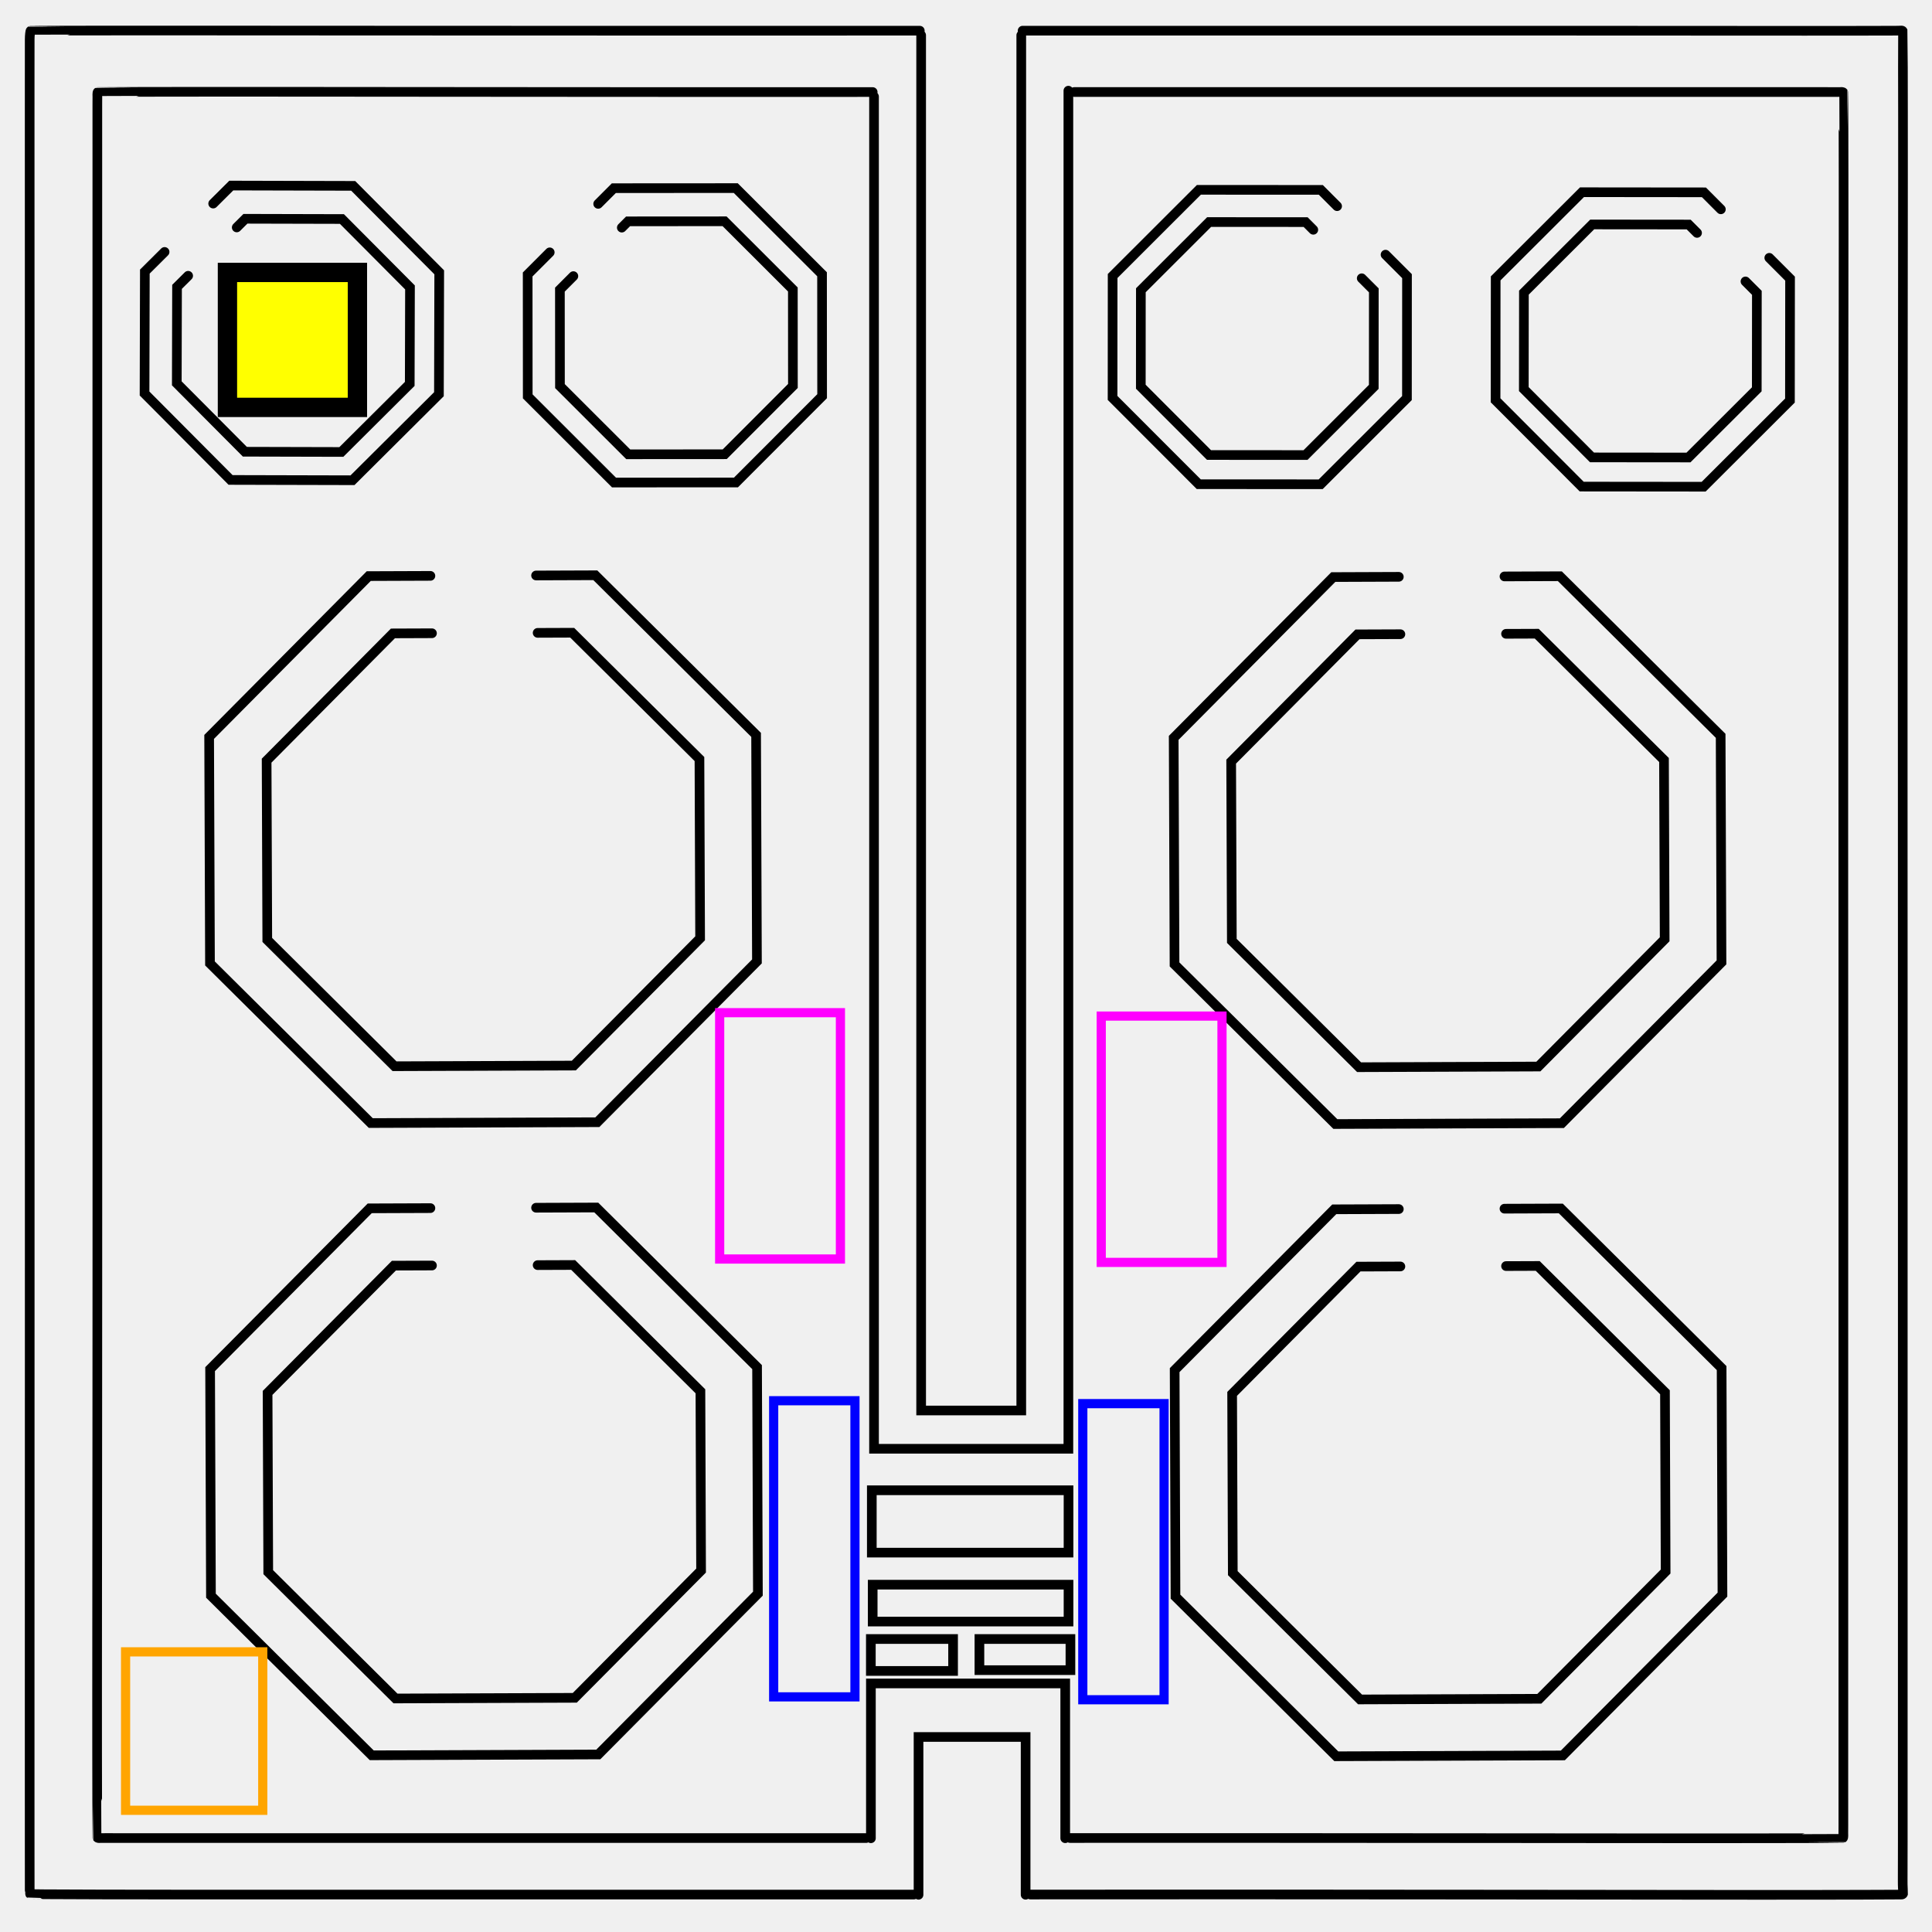
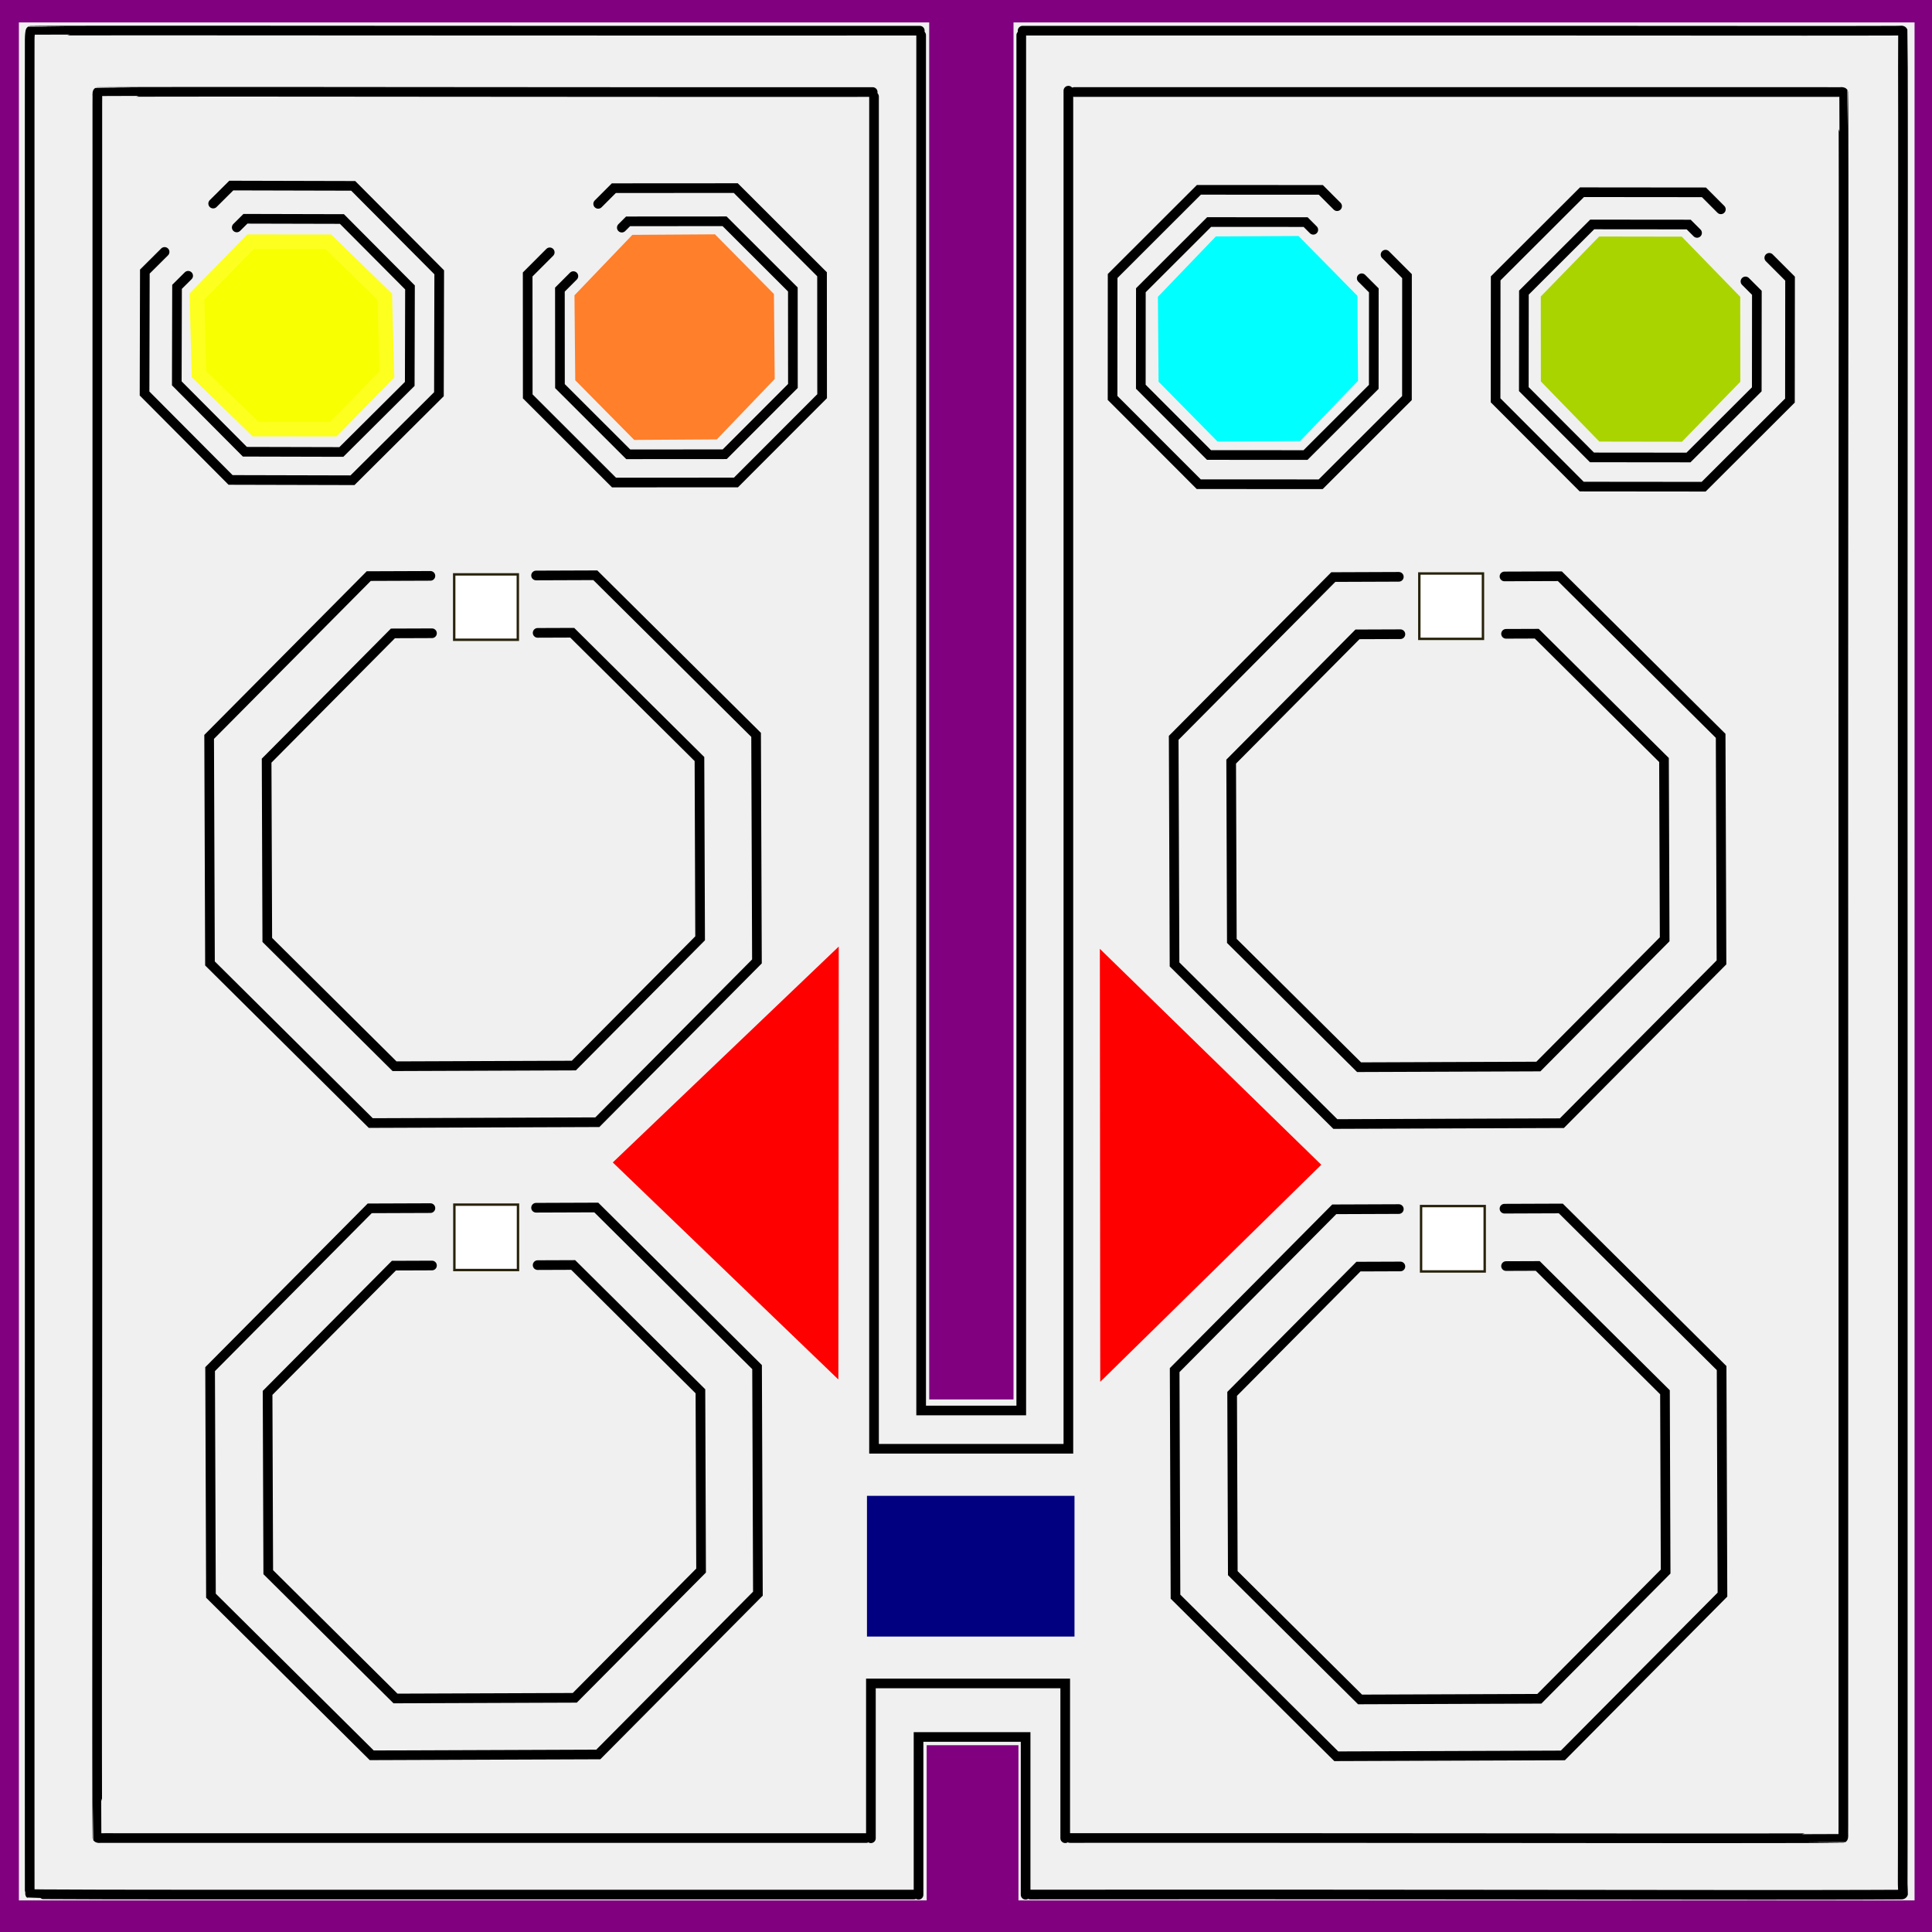
<svg xmlns="http://www.w3.org/2000/svg" width="4000" height="4000" viewBox="0 0 4000 4000" version="1.1" id="svg34">
  <defs id="defs34" />
+   <g id="g19">
+     <rect style="fill:#000080;stroke:#000080;stroke-width:3.572;stroke-miterlimit:3.9;stroke-dasharray:none;stroke-opacity:1;paint-order:fill markers stroke" id="rect18" width="426.084" height="287.789" x="1796.762" y="3098.741" />
+   </g>
+   <g id="g18">
+     <path style="fill:#ff0000;stroke:#ff0000;stroke-width:5;stroke-miterlimit:3.9;stroke-dasharray:none;stroke-opacity:1;paint-order:fill markers stroke" id="path17" d="m 1858.785,2356.413 -461.842,-267.573 462.646,-266.18 z" transform="matrix(0.995068,0,0,1.652482,-116.3825,-1045.052)" />
+     <path style="fill:#ff0000;stroke:#ff0000;stroke-width:5;stroke-miterlimit:3.9;stroke-dasharray:none;stroke-opacity:1;paint-order:fill markers stroke" id="path17-4" d="m 1858.785,2356.413 -461.842,-267.573 462.646,-266.18 z" transform="matrix(-0.9750399,0,0,1.652683,4092.749,-1040.682)" />
+   </g>
  <g stroke-linecap="round" transform="translate(5)" id="walls">
    <path d="m 2112.2,63.5 c 17.64,0 55.79,0 76.31,0 23.39,0 73.06,0.01 99.33,0.01 29.15,0 90.33,0 122.35,0 34.91,0 107.6,0.01 145.38,0.01 38.75,0 115.51,0 153.53,0 37.28,0 111.13,0 147.69,0 35.83,0 106.75,-0.01 141.85,-0.01 34.37,0 102.95,-0.01 137.17,-0.01 41.81,0.02 124.26,0.04 164.9,0.06 39.44,0.02 117.15,0.05 155.41,0.07 37.08,0.02 110.04,0.06 145.93,0.08 34.02,0.02 98.84,0.05 129.64,0.05 27.55,-0.01 79.38,-0.03 103.67,-0.05 21.04,-0.04 59.85,-0.11 77.63,-0.16 3.94,-0.01 14.99,-0.05 16.99,-0.3 2.45,-0.29 4.01,0.11 4.52,1.25 0.01,0.04 0.22,55.31 0.28,75.65 0.04,23.2 0.12,72.45 0.15,98.51 0.02,28.92 0.03,89.6 0.03,121.38 -0.01,34.63 -0.06,106.71 -0.09,144.15 -0.03,38.14 -0.1,113.91 -0.13,151.54 -0.03,37.13 -0.08,110.87 -0.1,147.48 -0.03,36.11 -0.07,107.83 -0.09,143.43 -0.01,35.1 -0.05,104.68 -0.06,139.18 -0.03,33.82 -0.06,101.06 -0.08,134.46 -0.01,32.98 -0.04,98.52 -0.04,131.07 -0.01,32.14 -0.01,95.98 -0.01,127.69 0,31.28 0.02,93.46 0.03,124.34 0,30.87 0.02,92.73 0.03,123.73 0.01,31.12 0.03,93.5 0.03,124.75 0.01,31.38 0.03,94.26 0.03,125.76 0.01,31.63 0.02,95.06 0.02,126.86 0,32.03 0,96.22 0,128.39 0,32.29 0,97.01 0,129.43 0,32.56 0,97.8 0,130.49 0,32.81 0,98.56 0,131.49 0,32.71 0,97.77 0,130.12 0,32 0,95.62 0,127.25 0,31.28 0,93.47 0,124.38 0,30.55 0,93.55 0,125.99 0,38.74 0,115.72 0,153.96 0,37.75 -0.01,112.77 -0.01,150.03 0,36.76 0,109.74 0,145.95 -0.01,33.73 -0.01,97.85 -0.01,128.24 0,27.04 0.01,77.77 0.01,101.47 0,20.35 -0.08,61.45 -0.17,82.2 -0.21,10.25 1,26.13 0.93,26.43 -0.35,1.49 -2.04,2.33 -3.78,2.21 -0.34,-0.03 -56.19,0.27 -76.84,0.34 -23.54,0.06 -73.5,0.16 -99.92,0.19 -29.31,0.02 -90.81,0.04 -123,0.04 -35.08,-0.02 -108.08,-0.07 -146,-0.11 -38.49,-0.04 -114.79,-0.12 -152.59,-0.16 -37.1,-0.03 -110.61,-0.1 -147.01,-0.13 -35.71,-0.03 -106.42,-0.08 -141.43,-0.11 -34.32,-0.02 -104.44,-0.07 -140.26,-0.09 -41.46,-0.03 -123.28,-0.1 -163.62,-0.12 -39.24,-0.02 -116.58,-0.05 -154.7,-0.06 -37,0 -109.88,0.01 -145.77,0.02 -33.66,0.01 -97.69,0.03 -128.04,0.04 -27.04,0.01 -77.81,0.03 -101.53,0.04 -20.41,0.01 -57.92,0.03 -75.02,0.03 -1.9,0 -5.66,0.01 -7.51,0.01" fill="none" stroke="#000000" stroke-width="20" stroke-opacity="1" stroke-linejoin="round" id="path1" />
    <path d="m 1886.95,3922.5 c -18.8,0 -59.49,0 -81.37,0 -24.96,0 -77.96,0 -105.99,-0.01 -31.12,0 -96.44,0 -130.64,0 -37.27,0 -114.88,0 -155.22,0 -40.52,-0.01 -119.75,-0.01 -158.46,-0.01 -36.88,0 -108.82,0 -143.88,0 -33.23,0.01 -97.88,0.01 -129.3,0.01 -29.59,0 -91.77,0.01 -124.35,0.01 -48.53,0 -138.58,0.01 -180.1,0.01 -34.51,0 -96.61,0.01 -124.2,0.02 -24.83,0 -74.08,0 -98.51,0 -24.03,-0.01 -73.58,-0.02 -99.12,-0.04 -38.12,-0.03 -113.28,-0.12 -150.3,-0.17 -34.16,-0.08 -94.3,-0.32 -120.27,-0.48 -9.78,-0.11 -27.73,-0.33 -27.74,-0.34 -0.52,-0.38 -0.03,-3.26 0,-4 0.04,-0.64 -0.96,-3.77 -1,-4 0,-0.02 -0.05,-55.47 -0.06,-75.82 -0.01,-23.15 -0.03,-72.24 -0.03,-98.18 -0.01,-28.74 -0.01,-89.02 -0.01,-120.55 0,-34.33 0.01,-105.79 0.01,-142.92 0.01,-38.35 0.03,-114.48 0.03,-152.27 0.01,-37.23 0.02,-111.14 0.03,-147.81 0,-36.11 0.01,-107.77 0.02,-143.33 0,-34.99 0.01,-104.42 0.01,-138.85 0,-34.35 0.01,-102.59 0.01,-136.47 0,-33.38 0.01,-99.65 0.01,-132.54 0,-32.38 0,-96.65 0,-128.54 0,-31.39 0,-93.67 0,-124.55 0,-30.66 -0.01,-92.1 -0.01,-122.89 0,-30.93 0,-92.93 0,-124 0,-31.21 -0.01,-93.76 -0.01,-125.11 0,-31.49 0,-94.61 0,-126.24 0,-31.77 0,-95.46 0,-127.37 0,-32.05 0.01,-96.3 0.01,-128.49 0,-32.33 0,-97.14 0,-129.62 0,-32.61 0,-97.99 0.01,-130.74 0,-32.73 0,-97.84 0,-130.23 0,-32.04 0,-95.78 0,-127.48 0,-31.35 -0.01,-93.72 -0.01,-124.73 0,-30.66 -0.01,-91.65 -0.01,-121.97 0,-37.35 -0.01,-113.3 -0.01,-151.89 -0.01,-38.13 -0.02,-113.92 -0.03,-151.58 0,-37.19 -0.02,-111.11 -0.03,-147.84 0,-35.33 -0.01,-102.59 -0.01,-134.51 0,-28.43 0.01,-81.8 0.01,-106.75 0.02,-21.45 0.04,-60.87 0.06,-78.84 0.01,-7.89 1.04,-17.36 2.01,-17.89 0.02,-0.01 55.46,-0.14 75.83,-0.18 23.22,-0.03 72.48,-0.08 98.53,-0.1 28.89,-0.01 89.5,-0.02 121.23,-0.03 34.56,0.01 106.52,0.04 143.92,0.06 38.59,0.02 115.11,0.06 153.04,0.08 37.27,0.02 111.13,0.05 147.74,0.07 35.93,0.01 107.14,0.04 142.41,0.06 34.61,0.01 103.16,0.03 137.1,0.04 41.1,0.01 122.77,0.04 163.35,0.05 39.54,0.01 117.57,0.02 156.07,0.03 37.45,0 111.3,0 147.71,0 35.05,-0.01 102.15,-0.02 134.2,-0.02 28.82,-0.01 83.2,-0.01 108.78,-0.02 22.33,0 63.76,-0.01 82.85,-0.01 8.34,0 22.39,0 28.1,0" fill="none" stroke="#000000" stroke-width="20" stroke-opacity="1" stroke-linejoin="round" id="path2" />
    <path d="m 2219.05,190.5 c 21.84,0 64.48,0 85.3,0 23.75,0 74.19,0 100.87,0 29.62,0 91.8,0 124.36,0 35.49,0 109.41,0 147.83,0 40.4,0 119.89,0 158.98,0 37.54,0 111.05,0 147.03,0 34.41,0 101.68,0 134.54,0 31.29,0 92.31,0 122.05,0 43.39,0 134.44,0 182.08,0.01 42,0 120.32,0 156.66,0 30.8,0.01 88.02,0.01 114.43,0.01 22.29,0 62.73,-0.01 80.89,-0.01 7.53,0 29.77,0.2 31.43,-0.01 2.72,-0.31 5.3,0.03 6,1 0.01,0.02 0.22,55.34 0.28,75.67 0.05,23.15 0.13,72.27 0.16,98.24 0.02,28.79 0.03,89.2 0.04,120.81 -0.02,34.43 -0.06,106.12 -0.09,143.37 -0.03,38.29 -0.1,114.33 -0.13,152.07 -0.03,37.2 -0.08,111.06 -0.11,147.72 -0.02,36.12 -0.06,107.8 -0.08,143.37 -0.02,35.03 -0.06,104.55 -0.07,139.04 -0.02,34.04 -0.05,101.63 -0.06,135.17 -0.01,33.06 -0.03,98.67 -0.04,131.23 0,32.07 -0.01,95.71 -0.01,127.29 0.01,31.08 0.01,92.75 0.02,123.34 0.01,30.49 0.02,91.75 0.03,122.51 0.01,31.03 0.02,93.33 0.02,124.62 0.01,31.55 0.02,94.91 0.02,126.72 0.01,32.08 0.02,96.49 0.02,128.83 0,32.73 0,98.47 0,131.47 0,33.26 0,100.06 0,133.59 0,33.8 0,101.66 0,135.72 0,34.33 0,103.25 0,137.85 0,34.18 0,101.43 0,134.51 0,31.99 0,94.86 0,125.74 0,29.79 0,88.26 0,116.95 0,27.59 0,81.68 0,108.17 0,46.16 0,134.82 0,177.33 -0.01,38.84 -0.01,112.87 -0.01,148.06 0,31.3 -0.01,89.5 -0.01,116.41 0.01,22.49 0.01,63.07 0.02,81.15 0,3.83 0,14.04 -0.09,16.22 -0.12,3.16 0.65,9.73 -0.91,10.83 -0.02,0.01 -57.98,0.22 -79.3,0.28 -24.3,0.05 -75.89,0.13 -103.18,0.16 -30.27,0.02 -93.8,0.04 -127.05,0.04 -36.24,-0.01 -111.7,-0.05 -150.93,-0.08 -39.87,-0.03 -118.22,-0.1 -156.69,-0.13 -37.06,-0.03 -109.78,-0.08 -145.43,-0.11 -34.25,-0.02 -101.33,-0.07 -134.17,-0.09 -31.44,-0.02 -94.24,-0.06 -125.61,-0.07 -48.63,-0.03 -141.67,-0.09 -186.07,-0.11 -40.17,-0.01 -116.26,-0.02 -152.19,-0.03 -31.72,0.01 -91.1,0.02 -118.76,0.03 -23.62,0 -66.85,0.01 -86.44,0.02 -15.57,0 -32.79,0.01 -34.45,0.01" fill="none" stroke="#000000" stroke-width="20" stroke-opacity="1" stroke-linejoin="round" id="path3" />
    <path d="m 1788.37,3805.5 c -21.53,0 -63.88,0 -84.69,0 -23.74,0 -74.17,0 -100.85,0 -29.62,0 -91.79,0 -124.35,0 -35.49,0 -109.41,0 -147.84,0 -40.4,0 -119.89,0 -159,0 -37.54,0 -111.06,0 -147.03,0 -34.42,0 -101.7,0 -134.55,0 -31.3,0 -92.33,0 -122.06,0 -43.4,0 -134.45,0 -182.1,0 -41.99,-0.01 -120.32,-0.01 -156.66,-0.01 -30.8,0 -88.02,-0.01 -114.43,-0.01 -22.28,0 -62.72,0.01 -80.88,0.01 -7.53,0.01 -29.77,-0.2 -31.43,0.01 -2.72,0.31 -5.29,-0.03 -6,-1 -0.01,-0.02 -0.22,-55.34 -0.28,-75.67 -0.05,-23.15 -0.12,-72.27 -0.16,-98.24 -0.01,-28.79 -0.03,-89.19 -0.03,-120.81 0.01,-34.43 0.05,-106.12 0.08,-143.37 0.03,-38.29 0.1,-114.32 0.13,-152.07 0.03,-37.2 0.08,-111.06 0.11,-147.72 0.02,-36.11 0.07,-107.8 0.09,-143.37 0.01,-35.03 0.05,-104.55 0.06,-139.04 0.02,-34.04 0.05,-101.62 0.06,-135.17 0.02,-33.05 0.03,-98.67 0.04,-131.23 0,-32.07 0.01,-95.71 0.01,-127.28 0,-31.09 -0.01,-92.76 -0.02,-123.35 -0.01,-30.49 -0.02,-91.75 -0.03,-122.51 0,-31.02 -0.02,-93.33 -0.02,-124.62 -0.01,-31.55 -0.02,-94.91 -0.02,-126.72 -0.01,-32.08 -0.01,-96.49 -0.02,-128.83 0,-32.73 0,-98.47 0,-131.47 0,-33.26 0,-100.06 0,-133.59 0,-33.8 0,-101.66 0,-135.72 0,-34.33 0,-103.25 0,-137.85 0,-34.17 0,-101.43 0,-134.51 0,-31.99 0,-94.85 0,-125.74 0,-29.78 0,-88.26 0,-116.95 0,-27.59 0,-81.68 0,-108.17 0,-46.16 0.01,-134.82 0.01,-177.32 0,-38.85 0,-112.88 0.01,-148.07 0,-31.3 0,-89.5 0,-116.41 0,-22.49 -0.01,-63.07 -0.01,-81.15 -0.01,-3.83 -0.01,-14.04 0.08,-16.22 0.12,-3.16 -0.64,-9.73 0.91,-10.83 0.02,-0.01 57.94,-0.22 79.24,-0.28 24.29,-0.05 75.84,-0.13 103.1,-0.16 30.25,-0.02 93.73,-0.04 126.96,-0.04 36.21,0.01 111.62,0.05 150.81,0.08 39.85,0.04 118.16,0.1 156.62,0.13 37.07,0.03 109.8,0.09 145.47,0.11 34.28,0.03 101.44,0.07 134.32,0.09 31.49,0.02 94.39,0.06 125.81,0.08 48.48,0.03 141.28,0.08 185.62,0.1 40.19,0.01 116.44,0.02 152.5,0.03 31.93,-0.01 91.75,-0.02 119.65,-0.03 23.88,0 67.62,-0.01 87.48,-0.02 15.84,0 34.21,-0.01 36.74,-0.01" fill="none" stroke="#000000" stroke-width="20" stroke-opacity="1" stroke-linejoin="round" id="path4" />
    <path d="M 2109.42,72.88 V 2920.27 H 1902.14 V 72.9" fill="none" stroke="#000000" stroke-width="20" stroke-opacity="1" stroke-linejoin="miter" id="path5" />
    <path d="m 1104.865,2500.475 124.65,-0.46 332.91,330.45 1.74,469.06 -330.45,332.9 -469.06,1.74 -332.91,-330.45 -1.73,-469.06 330.44,-332.9 125.67,-0.47" fill="none" stroke="#00ff00" stroke-width="20" stroke-opacity="1" stroke-linejoin="miter" id="path25" style="stroke:#000000;stroke-opacity:1" />
    <path d="m 1104.865,1191.465 122.65,-0.45 332.91,330.45 1.74,469.06 -330.45,332.9 -469.06,1.74 -332.91,-330.45 -1.73,-469.06 330.44,-332.9 127.67,-0.48" fill="none" stroke="#00ff00" stroke-width="20" stroke-opacity="1" stroke-linejoin="miter" id="path26" style="stroke:#000000;stroke-opacity:1" />
    <path d="m 3109.865,2502.445 116.65,-0.43 332.91,330.45 1.74,469.06 -330.45,332.9 -469.06,1.74 -332.91,-330.45 -1.73,-469.06 330.44,-332.9 133.67,-0.5" fill="none" stroke="#00ff00" stroke-width="20" stroke-opacity="1" stroke-linejoin="miter" id="path27" style="stroke:#000000;stroke-opacity:1" />
    <path d="m 3109.865,1193.435 114.65,-0.42 332.91,330.45 1.74,469.06 -330.45,332.9 -469.06,1.74 -332.91,-330.45 -1.73,-469.06 330.44,-332.9 135.67,-0.51" fill="none" stroke="#00ff00" stroke-width="20" stroke-opacity="1" stroke-linejoin="miter" id="path28" style="stroke:#000000;stroke-opacity:1" />
    <path d="m 2206.97,187.73 v 2811.8 H 1804.59 V 199.95" fill="none" stroke="#000000" stroke-width="20" stroke-opacity="1" stroke-linejoin="miter" id="path6" />
    <path d="m 485.13,470.88 18,-17.92 199.78,0.49 140.92,141.61 -0.49,199.77 -141.61,140.92 -199.77,-0.49 -140.92,-141.6 0.49,-199.78 23.03,-22.92" fill="none" stroke="#000000" stroke-width="20" stroke-opacity="1" stroke-linejoin="miter" id="path7" />
    <path d="m 436.35,421.49 37.49,-37.3 252.45,0.62 178.07,178.94 -0.61,252.45 -178.95,178.08 -252.45,-0.62 -178.07,-178.94 0.61,-252.45 40.89,-40.69" fill="none" stroke="#000000" stroke-width="20" stroke-opacity="1" stroke-linejoin="miter" id="path8" />
    <path d="m 1282.39,471.29 13,-13.01 199.77,-0.13 141.35,141.17 0.13,199.78 -141.17,141.35 -199.78,0.13 -141.35,-141.18 -0.13,-199.77 27.91,-27.95" fill="none" stroke="#000000" stroke-width="20" stroke-opacity="1" stroke-linejoin="miter" id="path9" />
    <path d="m 1233.46,422.06 32.42,-32.46 252.45,-0.16 178.62,178.39 0.16,252.46 -178.39,178.62 -252.46,0.16 -178.62,-178.4 -0.16,-252.45 45.71,-45.77" fill="none" stroke="#000000" stroke-width="20" stroke-opacity="1" stroke-linejoin="miter" id="path10" />
    <path d="m 2814.32,576.12 25.02,25.04 -0.1,199.78 -141.33,141.19 -199.78,-0.1 -141.19,-141.33 0.1,-199.78 141.33,-141.19 199.78,0.1 15.89,15.91" fill="none" stroke="#000000" stroke-width="20" stroke-opacity="1" stroke-linejoin="miter" id="path11" />
    <path d="m 2863.61,527.25 44.44,44.48 -0.12,252.46 -178.6,178.42 -252.45,-0.13 -178.43,-178.6 0.13,-252.45 178.6,-178.42 252.45,0.13 33.7,33.73" fill="none" stroke="#000000" stroke-width="20" stroke-opacity="1" stroke-linejoin="miter" id="path12" />
    <path d="m 3608.81,582.65 23.59,23.64 -0.19,199.77 -141.4,141.13 -199.78,-0.19 -141.12,-141.4 0.19,-199.77 141.4,-141.13 199.77,0.19 17.3,17.33" fill="none" stroke="#000000" stroke-width="20" stroke-opacity="1" stroke-linejoin="miter" id="path13" />
    <path d="m 3658.12,533.8 43.01,43.09 -0.25,252.45 -178.68,178.34 -252.45,-0.24 -178.34,-178.68 0.24,-252.45 178.68,-178.34 252.46,0.24 35.09,35.16" fill="none" stroke="#000000" stroke-width="20" stroke-opacity="1" stroke-linejoin="miter" id="path14" />
    <path d="m 1798.11,3805.92 v -320.54 h 402.32 v 320.46" fill="none" stroke="#000000" stroke-width="20" stroke-opacity="1" stroke-linejoin="miter" id="path15" />
    <path d="m 1896.74,3922.93 v -326.71 h 221.69 v 326.65" fill="none" stroke="#000000" stroke-width="20" stroke-opacity="1" stroke-linejoin="miter" id="path16" />
-     <path d="m 1800,3085.45 h 407.27 v 129.1 H 1800 Z" fill="none" stroke="#000000" stroke-width="20" stroke-opacity="1" stroke-linejoin="miter" id="path17" />
-     <path d="m 1801.82,3280.91 h 405.45 v 76.36 h -405.45 z" fill="none" stroke="#000000" stroke-width="20" stroke-opacity="1" stroke-linejoin="miter" id="path18" />
    <path d="m 1108.115,2619.285 73.59,-0.27 263.44,261.5 1.37,371.18 -261.49,263.45 -371.19,1.37 -263.45,-261.5 -1.37,-371.18 261.5,-263.45 78.86,-0.29" fill="none" stroke="#ff0000" stroke-width="20" stroke-opacity="1" stroke-linejoin="miter" id="path29" style="stroke:#000000;stroke-opacity:1" />
    <path d="m 1108.115,1310.275 71.59,-0.26 263.44,261.5 1.37,371.18 -261.49,263.45 -371.19,1.37 -263.45,-261.5 -1.37,-371.18 261.5,-263.45 80.86,-0.3" fill="none" stroke="#ff0000" stroke-width="20" stroke-opacity="1" stroke-linejoin="miter" id="path30" style="stroke:#000000;stroke-opacity:1" />
    <path d="m 3113.115,2621.255 65.59,-0.24 263.44,261.5 1.37,371.18 -261.49,263.45 -371.19,1.37 -263.45,-261.5 -1.37,-371.18 261.5,-263.45 86.86,-0.32" fill="none" stroke="#ff0000" stroke-width="20" stroke-opacity="1" stroke-linejoin="miter" id="path31" style="stroke:#000000;stroke-opacity:1" />
    <path d="m 3113.115,1312.245 63.59,-0.23 263.44,261.5 1.37,371.18 -261.49,263.45 -371.19,1.37 -263.45,-261.5 -1.37,-371.18 261.5,-263.45 88.86,-0.33" fill="none" stroke="#ff0000" stroke-width="20" stroke-opacity="1" stroke-linejoin="miter" id="path32" style="stroke:#000000;stroke-opacity:1" />
-     <path d="m 1798,3393.39 h 170.25 v 66.11 H 1798 Z" fill="none" stroke="#000000" stroke-width="20" stroke-opacity="1" stroke-linejoin="miter" id="path19" />
-     <path d="m 2022.79,3393.39 h 188.43 v 64.46 h -188.43 z" fill="none" stroke="#000000" stroke-width="20" stroke-opacity="1" stroke-linejoin="miter" id="path20" />
  </g>
-   <g stroke-linecap="round" id="trap_zone" style="display:inline">
-     <path d="m 1601.81,2900.08 h 168.29 v 613.08 h -168.29 z" fill="none" stroke="#0000ff" stroke-width="19" stroke-opacity="1" stroke-linejoin="miter" id="path23" />
-     <path d="m 2241.81,2906.08 h 168.29 v 613.08 h -168.29 z" fill="none" stroke="#0000ff" stroke-width="19" stroke-opacity="1" stroke-linejoin="miter" id="path24" />
+   <g id="g24" transform="rotate(-48.44797,603.1255,697.6831)">
+     <path style="fill:#f7ff00;stroke:#fdff1e;stroke-width:40;stroke-miterlimit:3.9;paint-order:fill markers stroke" id="path21" d="M 527.814,781.371 317.581,771.453 175.938,615.783 185.856,405.55 341.526,263.907 l 210.232,9.918 141.643,155.67 -9.918,210.232 z" transform="matrix(0.7533913,0,0,0.7746525,278.8715,291.5969)" />
  </g>
-   <g stroke-linecap="round" id="damage_zone_10">
-     <path d="m 260,3420 h 284 v 328 H 260 Z" fill="none" stroke="#ffa500" stroke-width="19" stroke-opacity="1" stroke-linejoin="miter" id="path21" />
+   <g id="g23" transform="rotate(-3.146623,1290.444,810.2104)" style="fill:#ff7f2a;stroke:#ff7f2a;stroke-opacity:1">
+     <path style="fill:#ff7f2a;stroke:#ff7f2a;stroke-width:40;stroke-miterlimit:3.9;stroke-opacity:1;paint-order:fill markers stroke" id="path21-4" d="M 527.814,781.371 317.581,771.453 175.938,615.783 185.856,405.55 341.526,263.907 l 210.232,9.918 141.643,155.67 -9.918,210.232 z" transform="matrix(0.7533913,0,0,0.7746525,1075.192,299.1222)" />
  </g>
-   <g stroke-linecap="round" id="void">
-     <path d="m 1490,2096.67 h 250 v 510 h -250 z" fill="none" stroke="#ff00ff" stroke-width="19" stroke-opacity="1" stroke-linejoin="miter" id="path33" />
-     <path d="m 2280,2103.67 h 250 v 510 h -250 z" fill="none" stroke="#ff00ff" stroke-width="19" stroke-opacity="1" stroke-linejoin="miter" id="path34" />
+   <g id="g22" transform="rotate(-3.072081,2566.219,665.038)" style="fill:#00ffff;stroke:#00ffff">
+     <path style="fill:#00ffff;stroke:#00ffff;stroke-width:40;stroke-miterlimit:3.9;paint-order:fill markers stroke" id="path21-2" d="M 527.814,781.371 317.581,771.453 175.938,615.783 185.856,405.55 341.526,263.907 l 210.232,9.918 141.643,155.67 -9.918,210.232 z" transform="matrix(0.7533913,0,0,0.7746525,2275.035,298.4663)" />
  </g>
-   <g id="layer1">
-     <rect style="fill:#ffff00;stroke:#000000;stroke-width:40;stroke-miterlimit:3.9;paint-order:fill markers stroke" id="rect1" width="269.082" height="279.431" x="470.893" y="564.036" />
+   <g id="g21" transform="rotate(-2.684481,3352.897,660.4286)" style="fill:#aad400;stroke:#aad400">
+     <path style="fill:#aad400;stroke:#aad400;stroke-width:40;stroke-miterlimit:3.9;paint-order:fill markers stroke" id="path21-5" d="M 527.814,781.371 317.581,771.453 175.938,615.783 185.856,405.55 341.526,263.907 l 210.232,9.918 141.643,155.67 -9.918,210.232 z" transform="matrix(0.7533913,0,0,0.7746525,3067.099,299.2438)" />
+   </g>
+   <g id="g1">
+     <g id="layer1" />
+     <rect style="fill:#800080;stroke:#800080;stroke-width:5.333;stroke-miterlimit:3.9;stroke-dasharray:none;stroke-opacity:1;paint-order:fill markers stroke" id="rect2" width="184.66" height="355.347" x="1921.253" y="3615.949" />
+     <rect style="fill:#800080;stroke:#800080;stroke-width:6.077;stroke-miterlimit:3.9;stroke-dasharray:none;stroke-opacity:1;paint-order:fill markers stroke" id="rect3" width="5101.865" height="364.09" x="-656.489" y="3937.65" />
+     <rect style="fill:#800080;stroke:#800080;stroke-width:4.206;stroke-miterlimit:3.9;stroke-dasharray:none;stroke-opacity:1;paint-order:fill markers stroke" id="rect4" width="548.823" height="4325.763" x="3965.987" y="-29.669" />
+     <rect style="fill:#800080;stroke:#800080;stroke-width:5.083;stroke-miterlimit:3.9;stroke-dasharray:none;stroke-opacity:1;paint-order:fill markers stroke" id="rect5" width="5210.675" height="578.044" x="-692.842" y="-534.177" />
+     <rect style="fill:#800080;stroke:#800080;stroke-width:6.549;stroke-miterlimit:3.9;stroke-dasharray:none;stroke-opacity:1;paint-order:fill markers stroke" id="rect6" width="730.346" height="4623.46" x="-694.53" y="-321.22" />
+     <rect style="fill:#800080;stroke:#800080;stroke-width:5.283;stroke-miterlimit:3.9;stroke-dasharray:none;stroke-opacity:1;paint-order:fill markers stroke" id="rect1" width="169.244" height="2878.169" x="1926.488" y="16.607" />
+   </g>
+   <g id="g20">
+     <rect style="fill:#ffffff;stroke:#28220b;stroke-width:5;stroke-miterlimit:3.9;stroke-dasharray:none;stroke-opacity:1;paint-order:fill markers stroke" id="rect19" width="131.725" height="135.384" x="940.37" y="1189.184" />
+     <rect style="fill:#ffffff;stroke:#28220b;stroke-width:5;stroke-miterlimit:3.9;stroke-dasharray:none;stroke-opacity:1;paint-order:fill markers stroke" id="rect19-2" width="131.725" height="135.384" x="940.732" y="2494.07" />
+     <rect style="fill:#ffffff;stroke:#28220b;stroke-width:5;stroke-miterlimit:3.9;stroke-dasharray:none;stroke-opacity:1;paint-order:fill markers stroke" id="rect19-5" width="131.725" height="135.384" x="2942.179" y="2497.019" />
+     <rect style="fill:#ffffff;stroke:#28220b;stroke-width:5;stroke-miterlimit:3.9;stroke-dasharray:none;stroke-opacity:1;paint-order:fill markers stroke" id="rect19-1" width="131.725" height="135.384" x="2938.569" y="1187.336" />
  </g>
</svg>
